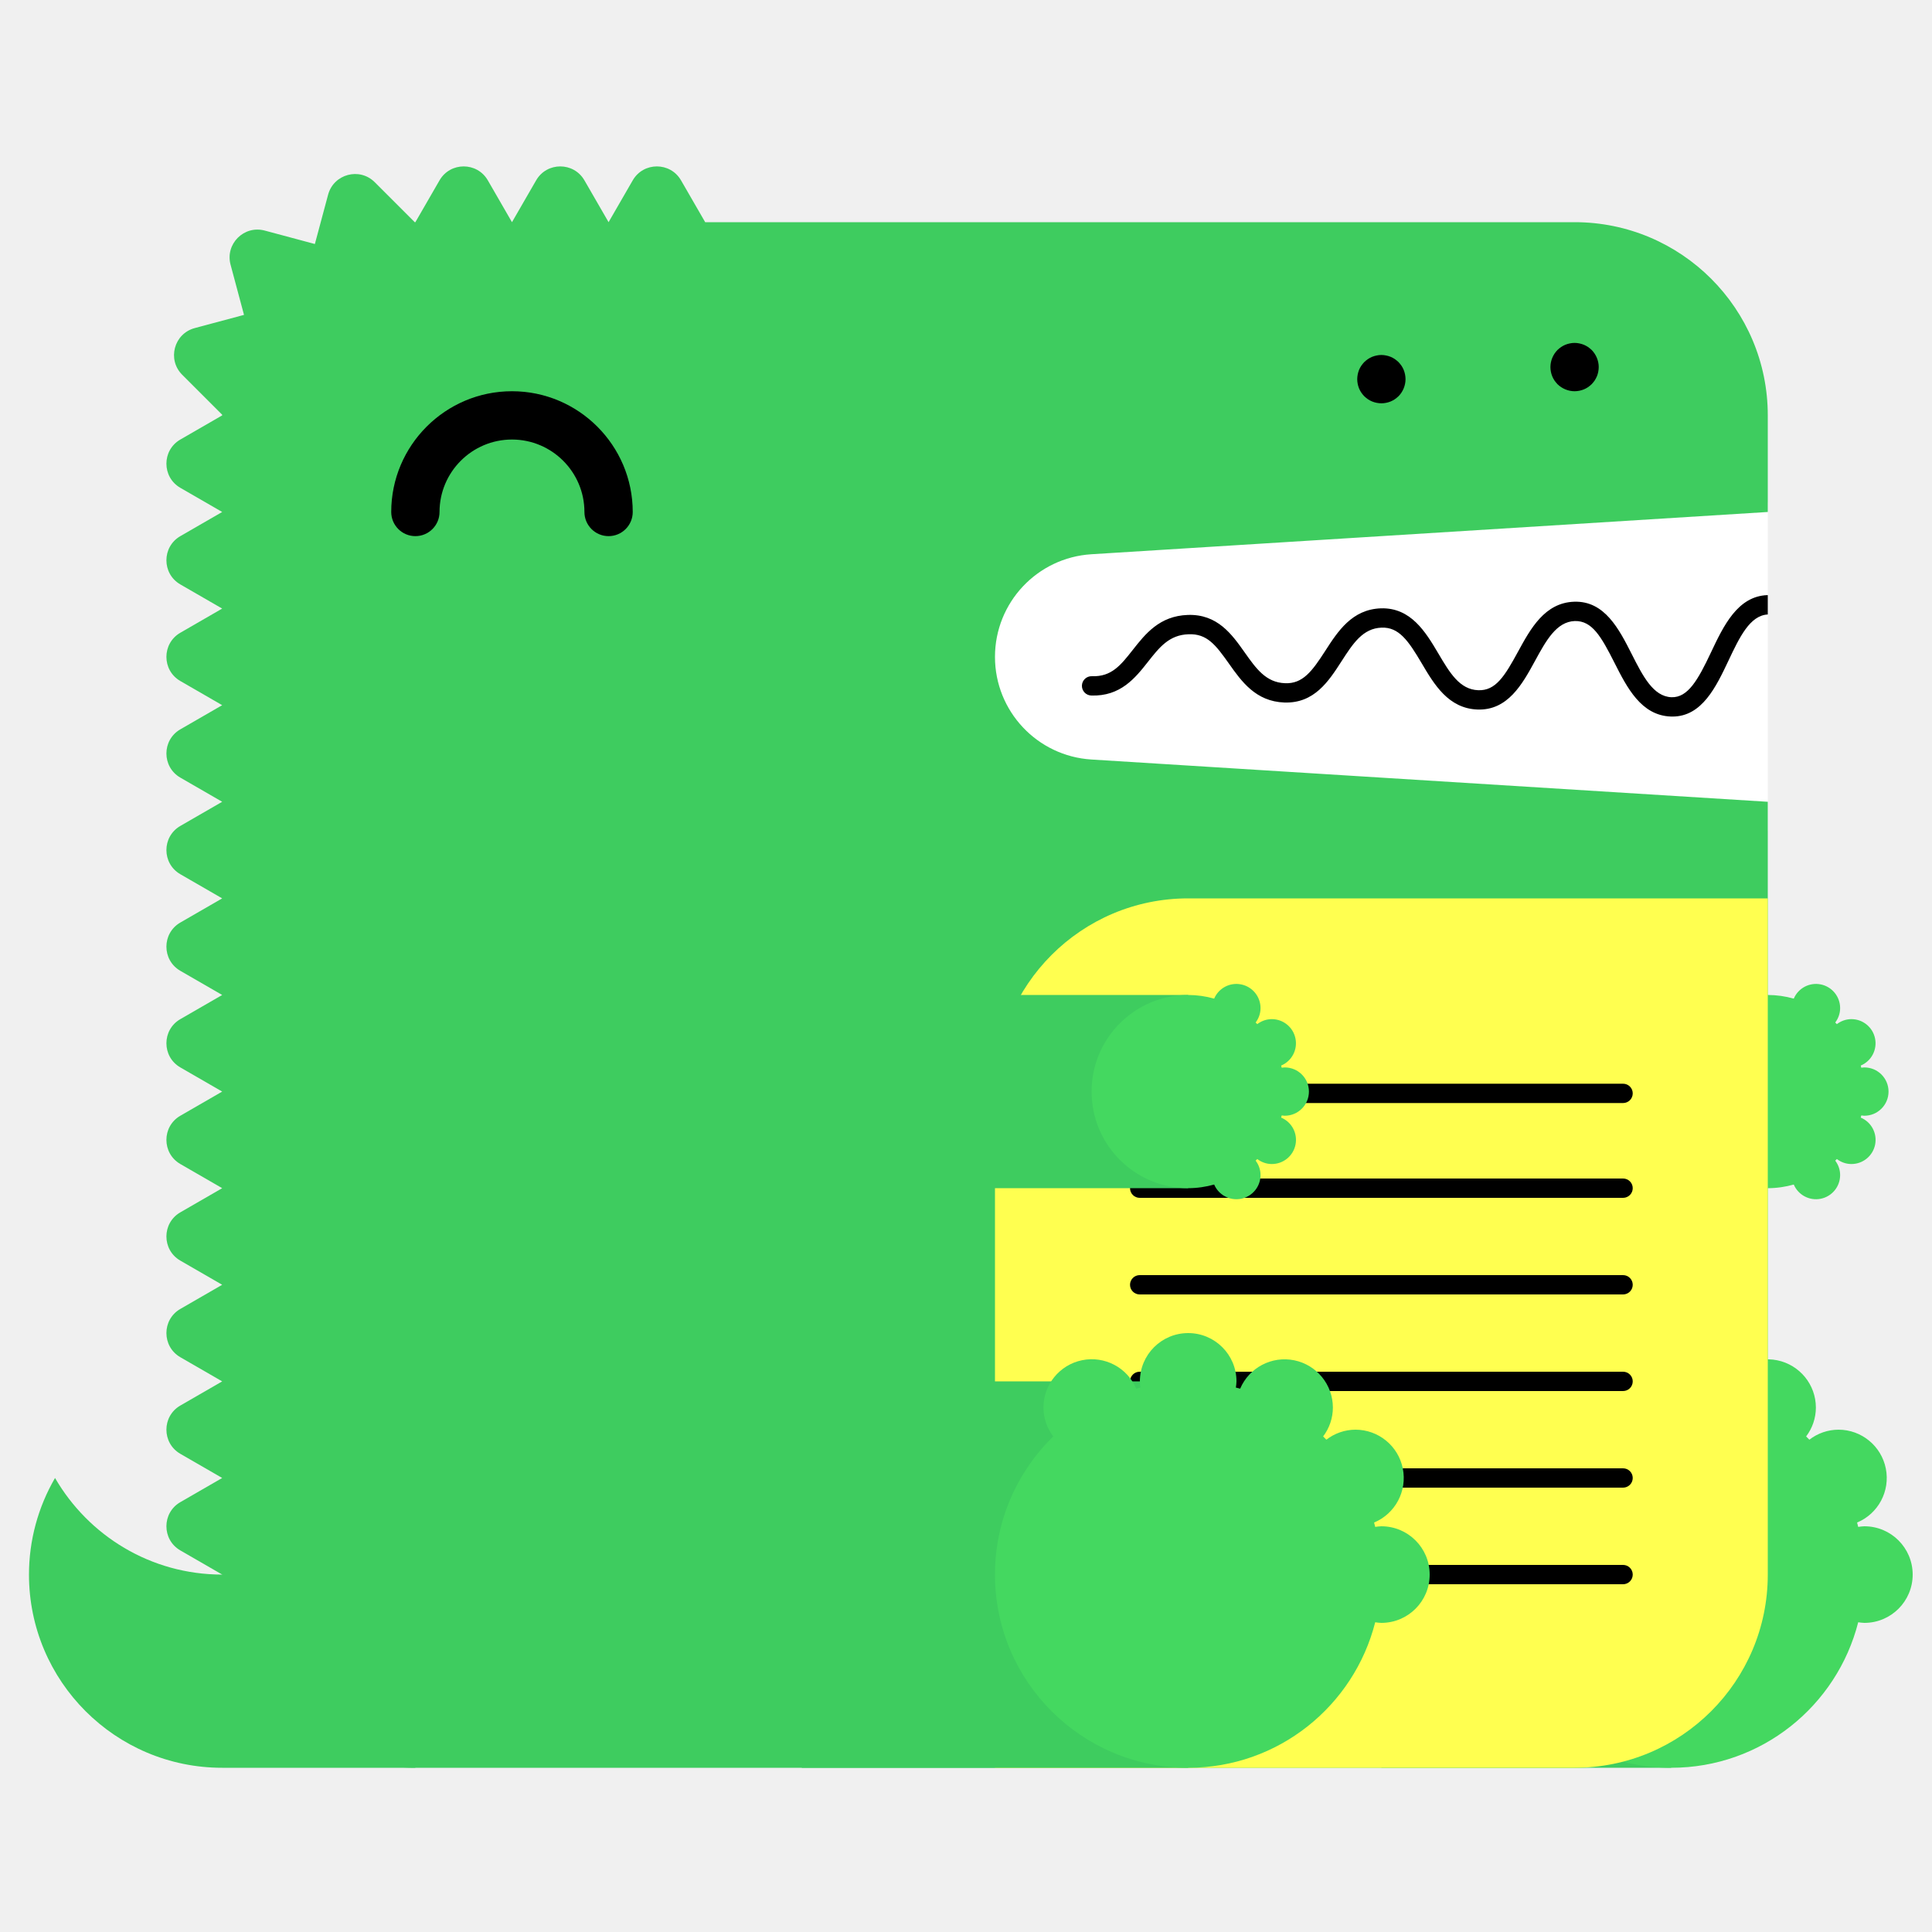
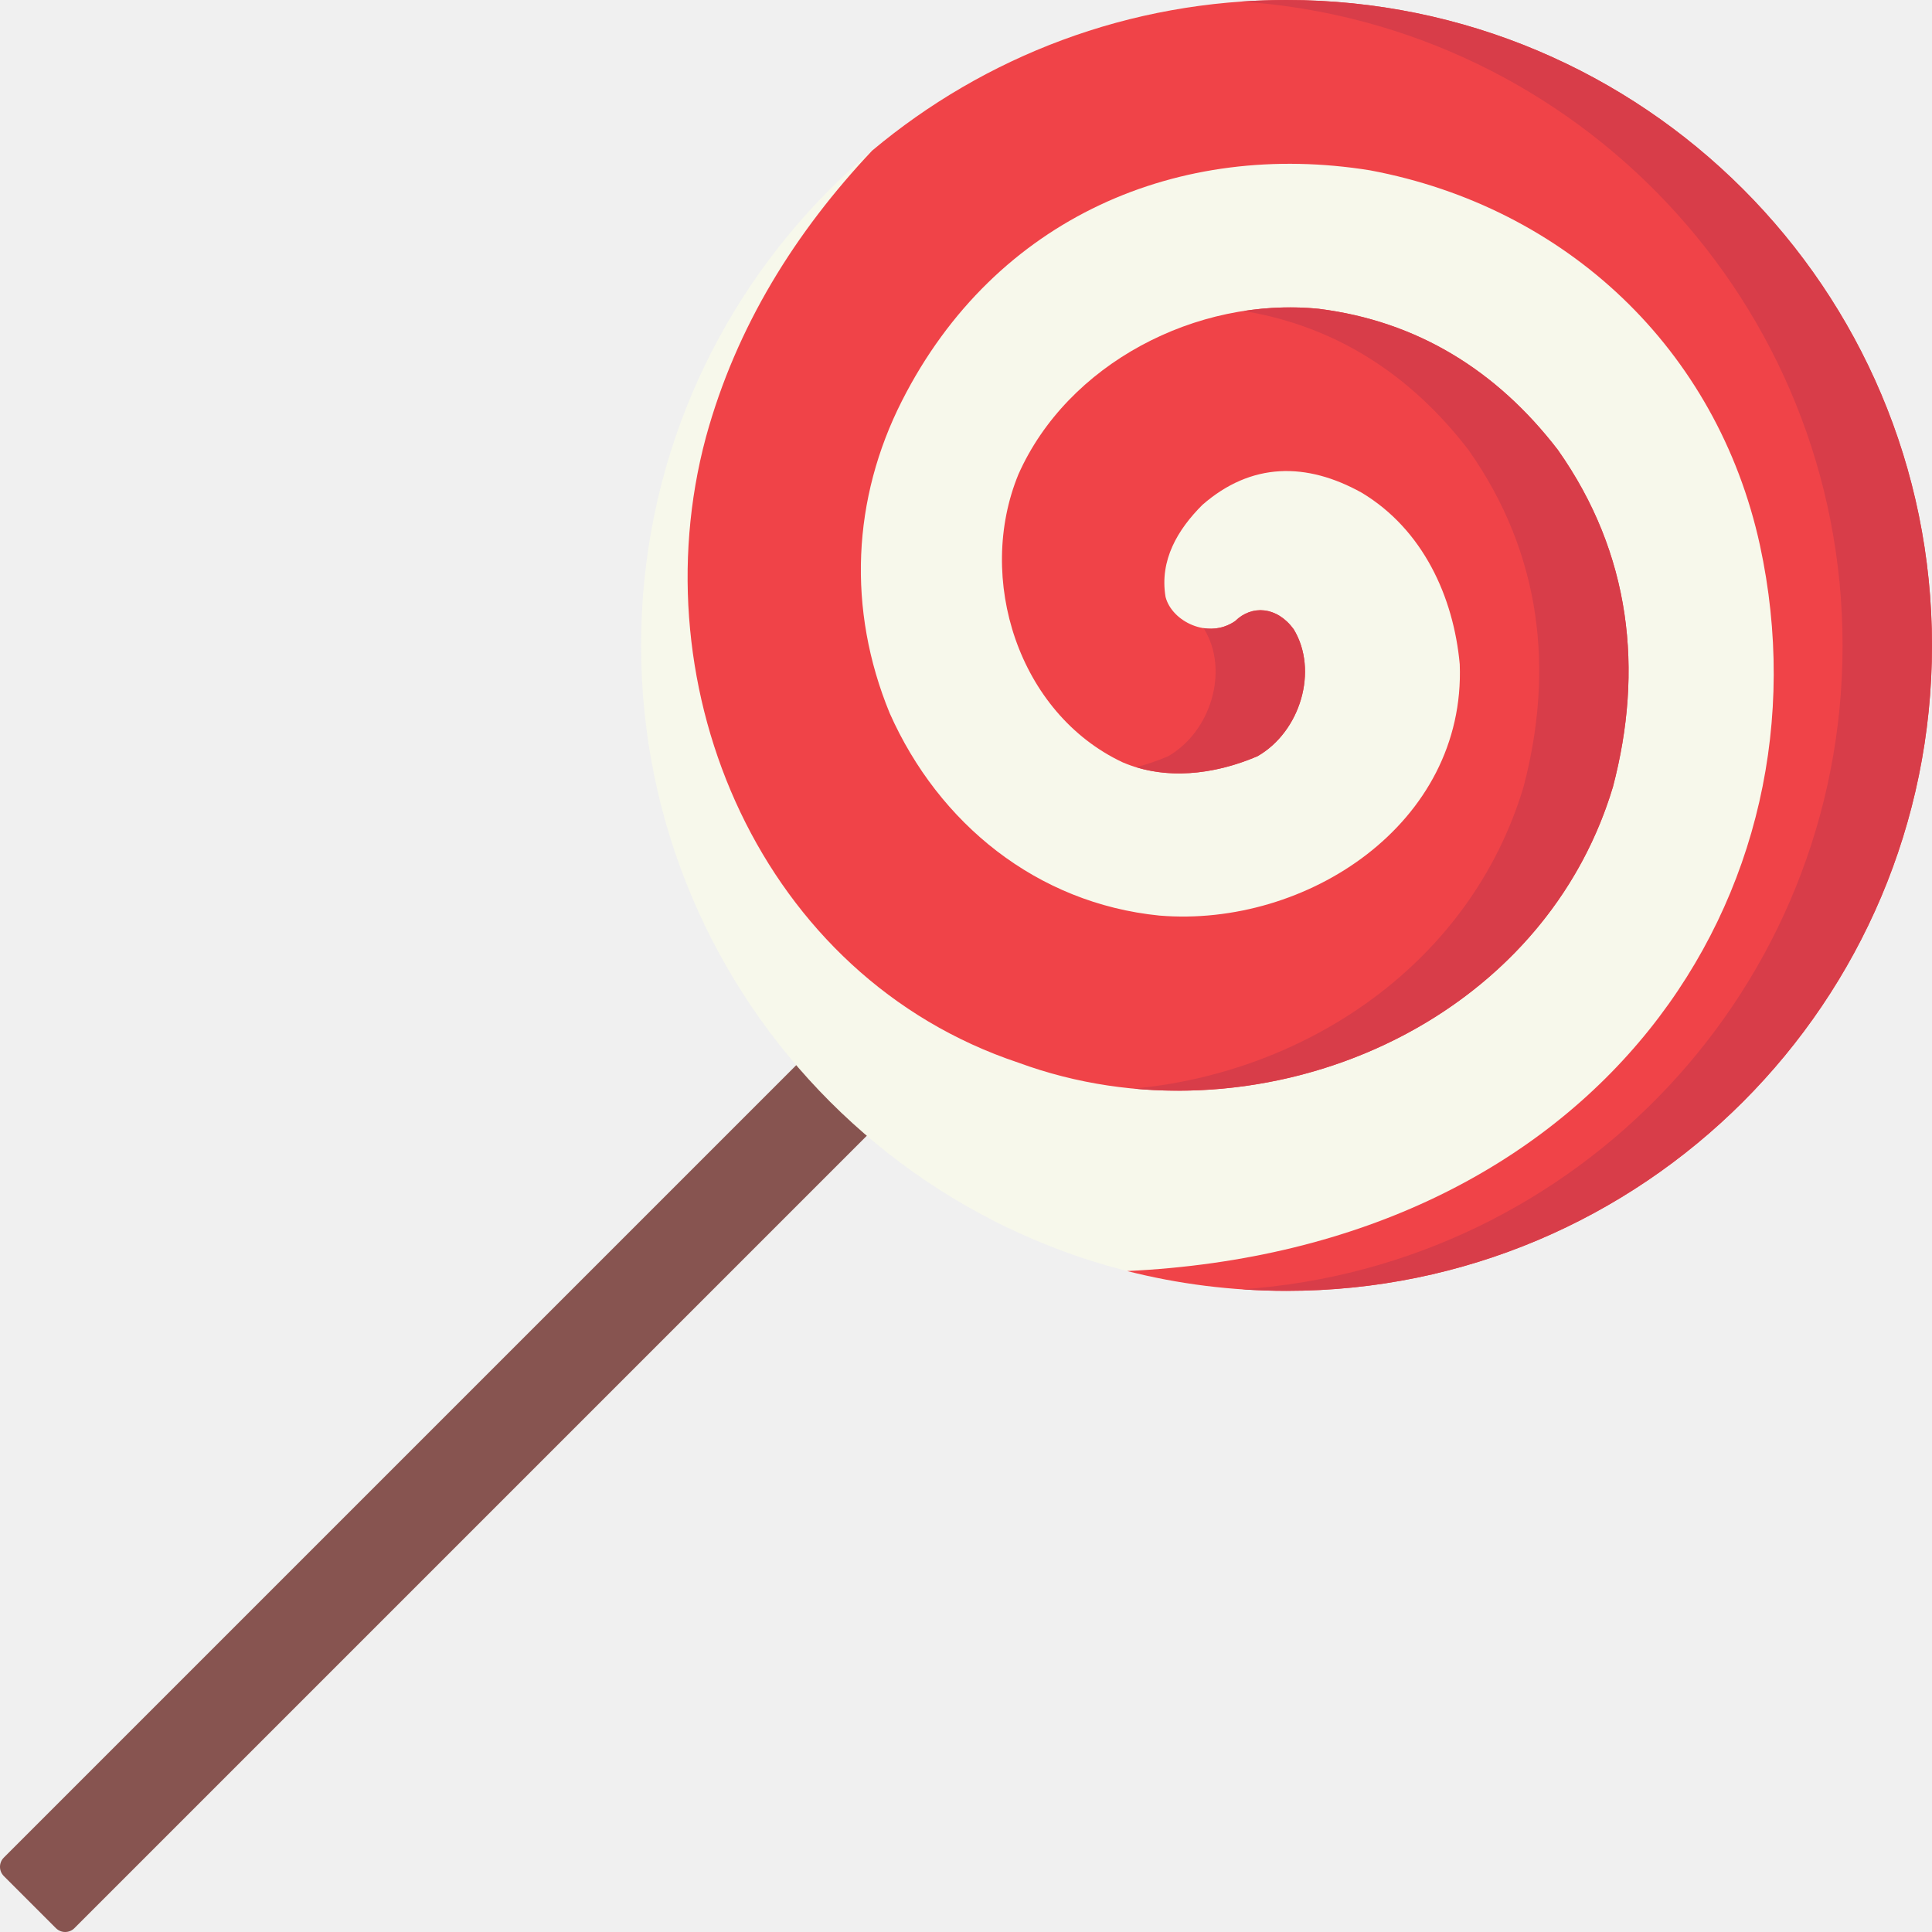
- <svg xmlns="http://www.w3.org/2000/svg" width="200" height="200" viewBox="0 0 200 200">
-   <g fill="none" fill-rule="evenodd">
-     <path fill="#FFF" d="M99 52h84v34H99z" />
-     <path d="M23 163c-7.398 0-13.843-4.027-17.303-10A19.886 19.886 0 0 0 3 163c0 11.046 8.954 20 20 20h20v-20H23z" fill="#3ECC5F" />
-     <path d="M112.98 57.376L183 53V43c0-11.046-8.954-20-20-20H73l-2.5-4.33c-1.112-1.925-3.889-1.925-5 0L63 23l-2.5-4.33c-1.111-1.925-3.889-1.925-5 0L53 23l-2.5-4.33c-1.111-1.925-3.889-1.925-5 0L43 23c-.022 0-.042.003-.065.003l-4.142-4.141c-1.57-1.571-4.252-.853-4.828 1.294l-1.369 5.104-5.192-1.392c-2.148-.575-4.111 1.389-3.535 3.536l1.39 5.193-5.102 1.367c-2.148.576-2.867 3.259-1.296 4.83l4.142 4.142c0 .021-.003.042-.003.064l-4.33 2.5c-1.925 1.111-1.925 3.889 0 5L23 53l-4.33 2.5c-1.925 1.111-1.925 3.889 0 5L23 63l-4.33 2.5c-1.925 1.111-1.925 3.889 0 5L23 73l-4.33 2.5c-1.925 1.111-1.925 3.889 0 5L23 83l-4.33 2.5c-1.925 1.111-1.925 3.889 0 5L23 93l-4.33 2.5c-1.925 1.111-1.925 3.889 0 5L23 103l-4.33 2.5c-1.925 1.111-1.925 3.889 0 5L23 113l-4.33 2.5c-1.925 1.111-1.925 3.889 0 5L23 123l-4.33 2.5c-1.925 1.111-1.925 3.889 0 5L23 133l-4.33 2.5c-1.925 1.111-1.925 3.889 0 5L23 143l-4.33 2.5c-1.925 1.111-1.925 3.889 0 5L23 153l-4.33 2.5c-1.925 1.111-1.925 3.889 0 5L23 163c0 11.046 8.954 20 20 20h120c11.046 0 20-8.954 20-20V83l-70.02-4.376A10.645 10.645 0 0 1 103 68c0-5.621 4.37-10.273 9.98-10.624" fill="#3ECC5F" />
-     <path fill="#3ECC5F" d="M143 183h30v-40h-30z" />
-     <path d="M193 158c-.219 0-.428.037-.639.064-.038-.15-.074-.301-.116-.451A5 5 0 0 0 190.32 148a4.96 4.96 0 0 0-3.016 1.036 26.531 26.531 0 0 0-.335-.336 4.955 4.955 0 0 0 1.011-2.987 5 5 0 0 0-9.599-1.959c-.148-.042-.297-.077-.445-.115.027-.211.064-.42.064-.639a5 5 0 0 0-5-5 5 5 0 0 0-5 5c0 .219.037.428.064.639-.148.038-.297.073-.445.115a4.998 4.998 0 0 0-9.599 1.959c0 1.125.384 2.151 1.011 2.987-3.717 3.632-6.031 8.693-6.031 14.3 0 11.046 8.954 20 20 20 9.339 0 17.16-6.41 19.361-15.064.211.027.42.064.639.064a5 5 0 0 0 5-5 5 5 0 0 0-5-5" fill="#44D860" />
-     <path fill="#3ECC5F" d="M153 123h30v-20h-30z" />
-     <path d="M193 115.5a2.5 2.5 0 1 0 0-5c-.109 0-.214.019-.319.032-.02-.075-.037-.15-.058-.225a2.501 2.501 0 0 0-.963-4.807c-.569 0-1.088.197-1.508.518a6.653 6.653 0 0 0-.168-.168c.314-.417.506-.931.506-1.494a2.5 2.5 0 0 0-4.8-.979A9.987 9.987 0 0 0 183 103c-5.522 0-10 4.478-10 10s4.478 10 10 10c.934 0 1.833-.138 2.69-.377a2.5 2.5 0 0 0 4.8-.979c0-.563-.192-1.077-.506-1.494.057-.055.113-.111.168-.168.42.321.939.518 1.508.518a2.5 2.5 0 0 0 .963-4.807c.021-.074.038-.15.058-.225.105.013.21.032.319.032" fill="#44D860" />
-     <path d="M63 55.5a2.5 2.5 0 0 1-2.5-2.5c0-4.136-3.364-7.5-7.5-7.5s-7.5 3.364-7.5 7.5a2.5 2.5 0 1 1-5 0c0-6.893 5.607-12.5 12.5-12.5S65.5 46.107 65.5 53a2.5 2.5 0 0 1-2.5 2.5" fill="#000" />
-     <path d="M103 183h60c11.046 0 20-8.954 20-20V93h-60c-11.046 0-20 8.954-20 20v70z" fill="#FFFF50" />
-     <path d="M168.02 124h-50.04a1 1 0 1 1 0-2h50.04a1 1 0 1 1 0 2m0 20h-50.04a1 1 0 1 1 0-2h50.04a1 1 0 1 1 0 2m0 20h-50.04a1 1 0 1 1 0-2h50.04a1 1 0 1 1 0 2m0-49.814h-50.04a1 1 0 1 1 0-2h50.04a1 1 0 1 1 0 2m0 19.814h-50.04a1 1 0 1 1 0-2h50.04a1 1 0 1 1 0 2m0 20h-50.04a1 1 0 1 1 0-2h50.04a1 1 0 1 1 0 2M183 61.611c-.012 0-.022-.006-.034-.005-3.09.105-4.552 3.196-5.842 5.923-1.346 2.85-2.387 4.703-4.093 4.647-1.889-.068-2.969-2.202-4.113-4.46-1.314-2.594-2.814-5.536-5.963-5.426-3.046.104-4.513 2.794-5.807 5.167-1.377 2.528-2.314 4.065-4.121 3.994-1.927-.07-2.951-1.805-4.136-3.813-1.321-2.236-2.848-4.75-5.936-4.664-2.994.103-4.465 2.385-5.763 4.4-1.373 2.13-2.335 3.428-4.165 3.351-1.973-.07-2.992-1.51-4.171-3.177-1.324-1.873-2.816-3.993-5.895-3.89-2.928.1-4.399 1.97-5.696 3.618-1.232 1.564-2.194 2.802-4.229 2.724a1 1 0 0 0-.072 2c3.017.101 4.545-1.8 5.872-3.487 1.177-1.496 2.193-2.787 4.193-2.855 1.926-.082 2.829 1.115 4.195 3.045 1.297 1.834 2.769 3.914 5.731 4.021 3.103.104 4.596-2.215 5.918-4.267 1.182-1.834 2.202-3.417 4.15-3.484 1.793-.067 2.769 1.35 4.145 3.681 1.297 2.197 2.766 4.686 5.787 4.796 3.125.108 4.634-2.62 5.949-5.035 1.139-2.088 2.214-4.06 4.119-4.126 1.793-.042 2.728 1.595 4.111 4.33 1.292 2.553 2.757 5.445 5.825 5.556l.169.003c3.064 0 4.518-3.075 5.805-5.794 1.139-2.41 2.217-4.68 4.067-4.773v-2z" fill="#000" />
-     <path fill="#3ECC5F" d="M83 183h40v-40H83z" />
-     <path d="M143 158c-.219 0-.428.037-.639.064-.038-.15-.074-.301-.116-.451A5 5 0 0 0 140.32 148a4.96 4.96 0 0 0-3.016 1.036 26.531 26.531 0 0 0-.335-.336 4.955 4.955 0 0 0 1.011-2.987 5 5 0 0 0-9.599-1.959c-.148-.042-.297-.077-.445-.115.027-.211.064-.42.064-.639a5 5 0 0 0-5-5 5 5 0 0 0-5 5c0 .219.037.428.064.639-.148.038-.297.073-.445.115a4.998 4.998 0 0 0-9.599 1.959c0 1.125.384 2.151 1.011 2.987-3.717 3.632-6.031 8.693-6.031 14.3 0 11.046 8.954 20 20 20 9.339 0 17.16-6.41 19.361-15.064.211.027.42.064.639.064a5 5 0 0 0 5-5 5 5 0 0 0-5-5" fill="#44D860" />
-     <path fill="#3ECC5F" d="M83 123h40v-20H83z" />
-     <path d="M133 115.5a2.5 2.5 0 1 0 0-5c-.109 0-.214.019-.319.032-.02-.075-.037-.15-.058-.225a2.501 2.501 0 0 0-.963-4.807c-.569 0-1.088.197-1.508.518a6.653 6.653 0 0 0-.168-.168c.314-.417.506-.931.506-1.494a2.5 2.5 0 0 0-4.8-.979A9.987 9.987 0 0 0 123 103c-5.522 0-10 4.478-10 10s4.478 10 10 10c.934 0 1.833-.138 2.69-.377a2.5 2.5 0 0 0 4.8-.979c0-.563-.192-1.077-.506-1.494.057-.055.113-.111.168-.168.42.321.939.518 1.508.518a2.5 2.5 0 0 0 .963-4.807c.021-.074.038-.15.058-.225.105.013.21.032.319.032" fill="#44D860" />
-     <path d="M143 41.75c-.16 0-.33-.02-.49-.05a2.52 2.52 0 0 1-.47-.14c-.15-.06-.29-.14-.431-.23-.13-.09-.259-.2-.38-.31-.109-.12-.219-.24-.309-.38s-.17-.28-.231-.43a2.619 2.619 0 0 1-.189-.96c0-.16.02-.33.05-.49.03-.16.08-.31.139-.47.061-.15.141-.29.231-.43.09-.13.2-.26.309-.38.121-.11.25-.22.38-.31.141-.09.281-.17.431-.23.149-.06.31-.11.47-.14.32-.07.65-.07.98 0 .159.03.32.08.47.14.149.06.29.14.43.23.13.09.259.2.38.31.11.12.22.25.31.38.09.14.17.28.23.43.06.16.11.31.14.47.029.16.05.33.05.49 0 .66-.271 1.31-.73 1.77-.121.11-.25.22-.38.31-.14.09-.281.17-.43.23a2.565 2.565 0 0 1-.96.19m20-1.25c-.66 0-1.3-.27-1.771-.73a3.802 3.802 0 0 1-.309-.38c-.09-.14-.17-.28-.231-.43a2.619 2.619 0 0 1-.189-.96c0-.66.27-1.3.729-1.77.121-.11.25-.22.38-.31.141-.09.281-.17.431-.23.149-.06.31-.11.47-.14.32-.07.66-.07.98 0 .159.03.32.08.47.14.149.06.29.14.43.23.13.09.259.2.38.31.459.47.73 1.11.73 1.77 0 .16-.021.33-.05.49-.03.16-.08.32-.14.47-.07.15-.14.29-.23.43-.09.13-.2.26-.31.38-.121.11-.25.22-.38.31-.14.09-.281.17-.43.23a2.565 2.565 0 0 1-.96.19" fill="#000" />
+ <svg xmlns="http://www.w3.org/2000/svg" version="1.1" id="Capa_1" x="0px" y="0px" viewBox="0 0 512 512" style="enable-background:new 0 0 512 512;" xml:space="preserve">
+   <path style="fill:#875450;" d="M14.822,510.986L1.014,497.178c-1.352-1.352-1.352-3.544,0-4.897l222.379-222.379l18.704,18.704  L19.719,510.986C18.366,512.338,16.174,512.338,14.822,510.986z" />
+   <circle style="fill:#F7F8EB;" cx="340.95" cy="171.05" r="171.05" />
+   <path style="fill:#F04348;" d="M511.995,171.054c0,94.469-76.571,171.038-171.042,171.038c-14.577,0-28.747-1.818-42.259-5.251  c125.335-5.925,187.642-100.363,167.703-192.371c-11.364-51.976-51.335-89.579-103.312-99.328  c-50.363-8.119-99.283,12.273-124.049,61.067c-13.151,25.894-14.609,55.221-3.245,82.823c12.994,29.232,38.983,50.346,71.461,53.606  c38.983,3.245,81.211-24.374,79.596-66.6c-1.63-17.869-9.75-35.722-25.989-45.471c-14.624-8.119-29.233-8.119-42.228,3.245  c-6.505,6.505-11.38,14.624-9.75,24.358c1.63,6.505,11.364,11.38,18.48,6.395c4.358-4.295,11.035-3.887,15.471,2.179  c6.646,10.925,1.787,27.163-9.593,33.668c-11.364,4.859-24.358,6.489-35.723,1.614c-27.619-12.994-38.983-48.716-27.619-76.334  c12.994-29.233,47.102-47.102,79.58-43.857c25.989,3.26,47.103,16.239,63.357,37.368c19.484,27.602,22.728,58.465,14.609,89.328  c-19.484,64.97-95.819,95.817-157.546,73.09c-68.216-22.744-100.694-99.078-82.841-165.678  c8.057-29.515,23.873-54.609,44.062-76.021C260.839,15,299.148,0,340.953,0C435.424,0,511.995,76.585,511.995,171.054z" />
+   <g>
+     <path style="fill:#D83D49;" d="M333.241,200.412c11.38-6.505,16.239-22.743,9.593-33.668c-4.436-6.066-11.113-6.474-15.471-2.179   c-2.642,1.851-5.644,2.338-8.459,1.891c0.078,0.101,0.16,0.191,0.236,0.295c6.646,10.925,1.787,27.163-9.593,33.669   c-2.737,1.17-5.57,2.147-8.451,2.897C311.556,206.513,323.052,204.769,333.241,200.412z" />
+     <path style="fill:#D83D49;" d="M427.446,208.531c8.119-30.863,4.875-61.726-14.609-89.328   c-16.255-21.129-37.368-34.107-63.357-37.368c-6.625-0.662-13.315-0.431-19.883,0.581c24.245,4.009,44.095,16.71,59.546,36.794   c19.484,27.602,22.728,58.466,14.609,89.328c-13.976,46.605-57.206,75.648-103.313,79.957   C354.655,293.567,411.087,263.079,427.446,208.531z" />
+     <path style="fill:#D83D49;" d="M340.953,0c-4.023,0-8.013,0.142-11.967,0.415c88.999,6.028,159.315,80.12,159.315,170.646   c0,90.468-70.225,164.509-159.143,170.619c3.899,0.265,7.83,0.411,11.795,0.411c94.471,0,171.042-76.569,171.042-171.038   S435.424,0,340.953,0z" />
  </g>
+   <g>
+ </g>
+   <g>
+ </g>
+   <g>
+ </g>
+   <g>
+ </g>
+   <g>
+ </g>
+   <g>
+ </g>
+   <g>
+ </g>
+   <g>
+ </g>
+   <g>
+ </g>
+   <g>
+ </g>
+   <g>
+ </g>
+   <g>
+ </g>
+   <g>
+ </g>
+   <g>
+ </g>
+   <g>
+ </g>
</svg>
